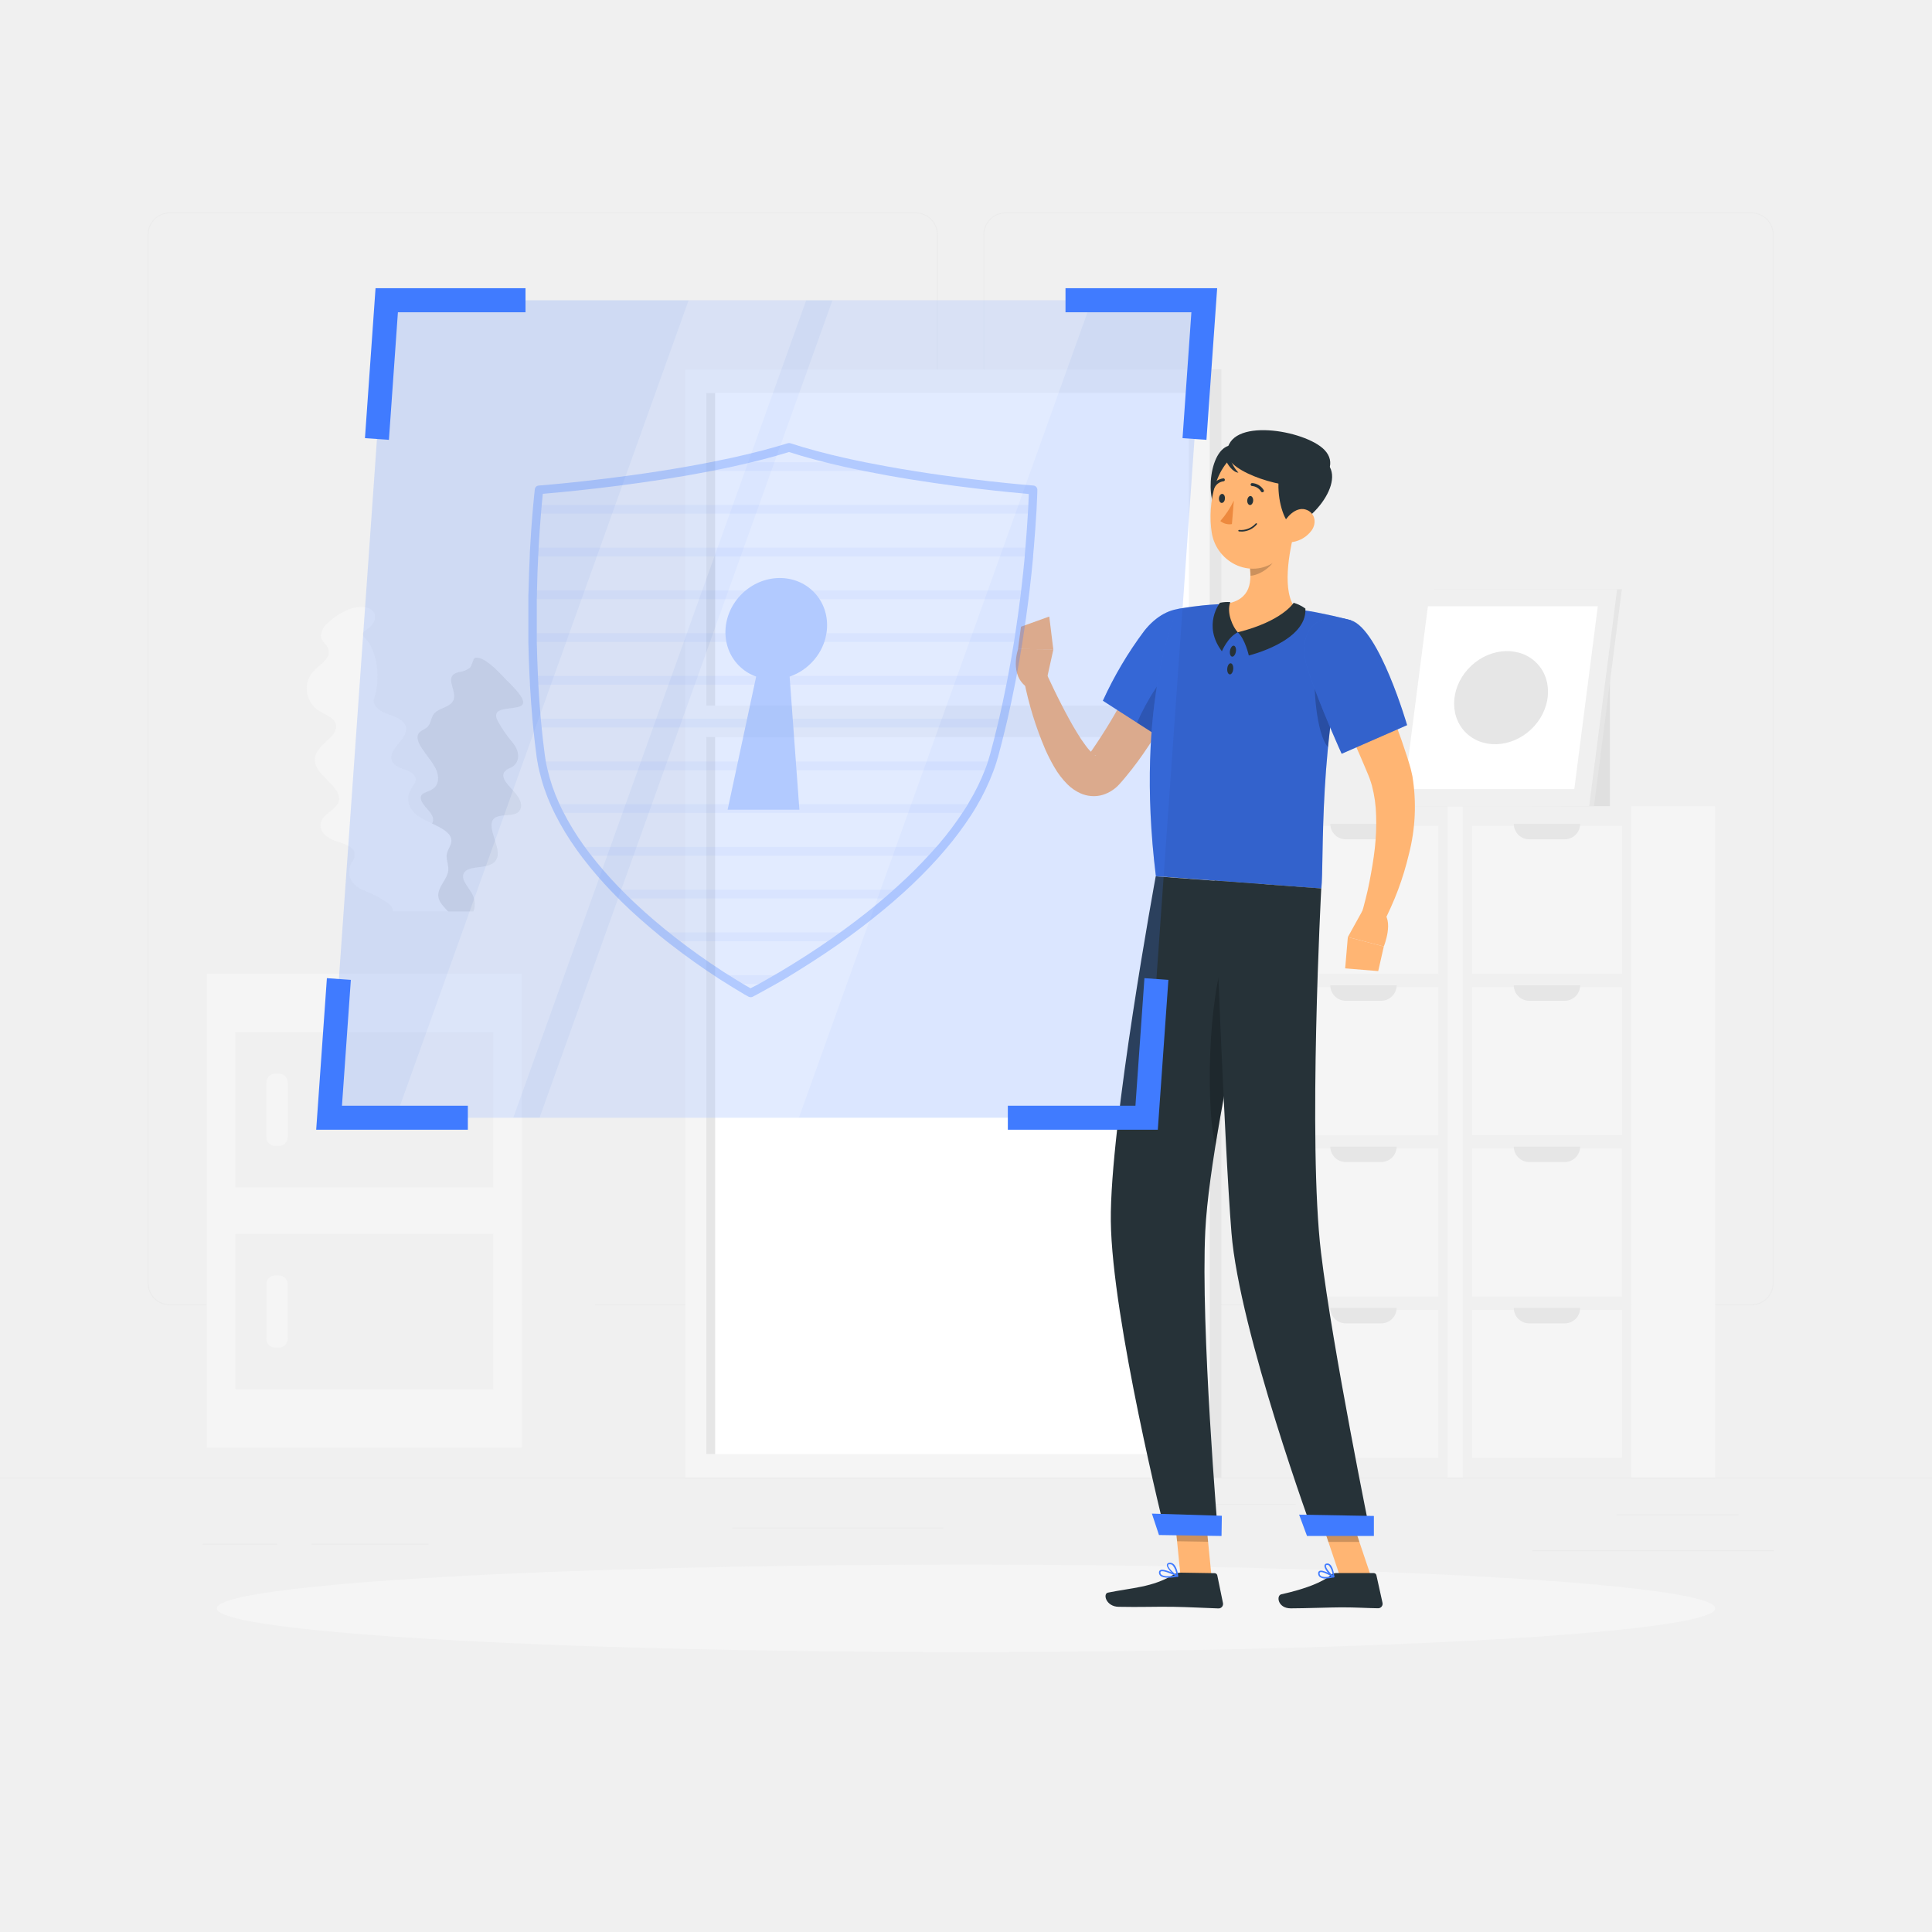
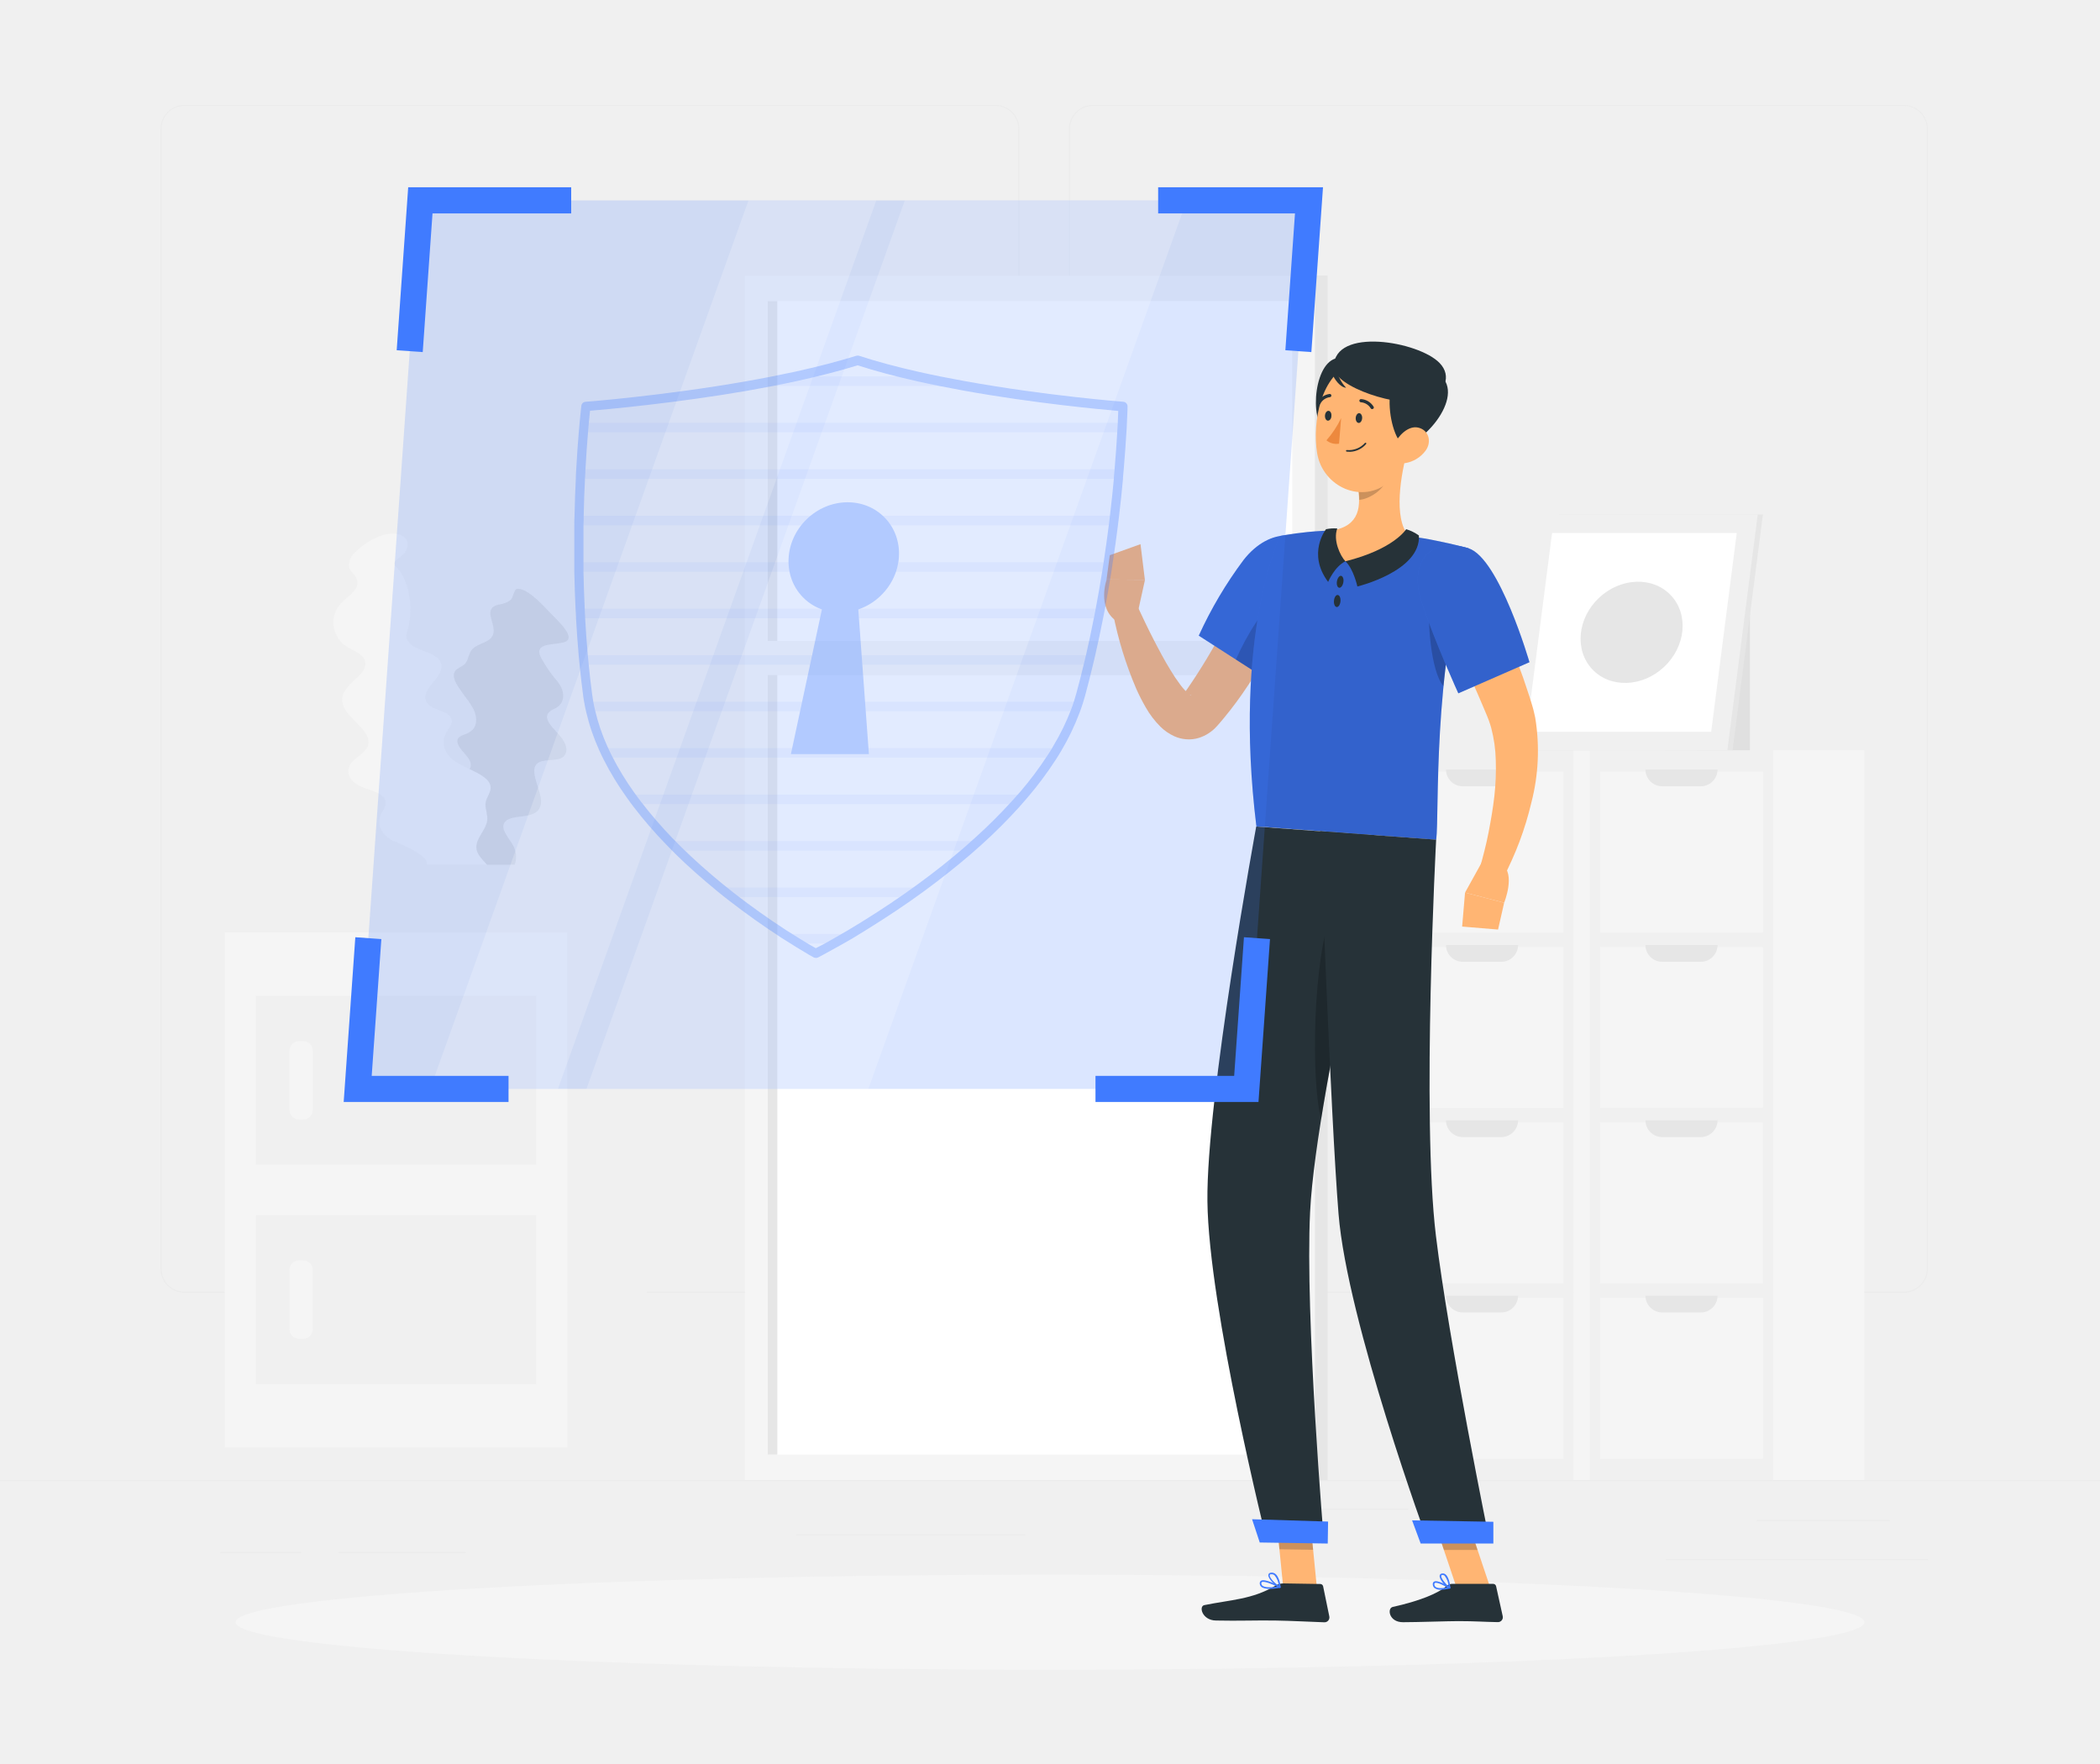
- <svg xmlns="http://www.w3.org/2000/svg" viewBox="0 0 500 500">
+ <svg xmlns="http://www.w3.org/2000/svg" viewBox="0 30 500 420">
  <g id="freepik--background-complete--inject-2">
    <rect y="382.4" width="500" height="0.25" style="fill:#ebebeb" />
    <path d="M237,337.8H43.91a5.71,5.71,0,0,1-5.7-5.71V60.66A5.71,5.71,0,0,1,43.91,55H237a5.71,5.71,0,0,1,5.71,5.71V332.09A5.71,5.71,0,0,1,237,337.8ZM43.91,55.2a5.46,5.46,0,0,0-5.45,5.46V332.09a5.46,5.46,0,0,0,5.45,5.46H237a5.47,5.47,0,0,0,5.46-5.46V60.66A5.47,5.47,0,0,0,237,55.2Z" style="fill:#ebebeb" />
    <path d="M453.31,337.8H260.21a5.72,5.72,0,0,1-5.71-5.71V60.66A5.72,5.72,0,0,1,260.21,55h193.1A5.71,5.71,0,0,1,459,60.66V332.09A5.71,5.71,0,0,1,453.31,337.8ZM260.21,55.2a5.47,5.47,0,0,0-5.46,5.46V332.09a5.47,5.47,0,0,0,5.46,5.46h193.1a5.47,5.47,0,0,0,5.46-5.46V60.66a5.47,5.47,0,0,0-5.46-5.46Z" style="fill:#ebebeb" />
    <rect x="418.33" y="391.92" width="31.57" height="0.25" style="fill:#ebebeb" />
    <rect x="301.93" y="389.21" width="33.41" height="0.25" style="fill:#ebebeb" />
    <rect x="396.59" y="401.21" width="62.43" height="0.25" style="fill:#ebebeb" />
    <rect x="52.46" y="399.53" width="19.23" height="0.25" style="fill:#ebebeb" />
    <rect x="80.6" y="399.53" width="30.29" height="0.25" style="fill:#ebebeb" />
    <rect x="189.58" y="395.31" width="54.56" height="0.25" style="fill:#ebebeb" />
    <rect x="265.98" y="273.74" width="173.76" height="43.56" transform="translate(648.38 -57.34) rotate(90)" style="fill:#f0f0f0" />
    <rect x="333.7" y="213.49" width="38.32" height="38.78" transform="translate(585.74 -119.99) rotate(90)" style="fill:#f5f5f5" />
    <path d="M361.45,213.21H344.28a4,4,0,0,0,4,4h9.22A4,4,0,0,0,361.45,213.21Z" style="fill:#e6e6e6" />
    <rect x="333.7" y="255.25" width="38.32" height="38.78" transform="translate(627.5 -78.22) rotate(90)" style="fill:#f5f5f5" />
    <rect x="333.7" y="297.01" width="38.32" height="38.78" transform="translate(669.26 -36.46) rotate(90)" style="fill:#f5f5f5" />
    <rect x="333.7" y="338.78" width="38.32" height="38.78" transform="translate(711.03 5.3) rotate(90)" style="fill:#f5f5f5" />
    <path d="M361.45,255H344.28a4,4,0,0,0,4,4h9.22A4,4,0,0,0,361.45,255Z" style="fill:#e6e6e6" />
    <path d="M361.45,296.73H344.28a4,4,0,0,0,4,4h9.22A4,4,0,0,0,361.45,296.73Z" style="fill:#e6e6e6" />
    <path d="M361.45,338.49H344.28a4,4,0,0,0,4,4h9.22A4,4,0,0,0,361.45,338.49Z" style="fill:#e6e6e6" />
    <rect x="298.64" y="284.64" width="173.76" height="21.76" transform="translate(681.04 -90) rotate(90)" style="fill:#f5f5f5" />
    <rect x="313.48" y="273.74" width="173.76" height="43.56" transform="translate(695.87 -104.83) rotate(90)" style="fill:#f0f0f0" />
    <rect x="381.19" y="213.49" width="38.32" height="38.78" transform="translate(633.23 -167.48) rotate(90)" style="fill:#f5f5f5" />
    <path d="M408.94,213.21H391.77a4,4,0,0,0,4,4H405A4,4,0,0,0,408.94,213.21Z" style="fill:#e6e6e6" />
    <rect x="381.19" y="255.25" width="38.32" height="38.78" transform="translate(674.99 -125.72) rotate(90)" style="fill:#f5f5f5" />
    <rect x="381.19" y="297.01" width="38.32" height="38.78" transform="translate(716.76 -83.95) rotate(90)" style="fill:#f5f5f5" />
    <rect x="381.19" y="338.78" width="38.32" height="38.78" transform="translate(758.52 -42.19) rotate(90)" style="fill:#f5f5f5" />
    <path d="M408.94,255H391.77a4,4,0,0,0,4,4H405A4,4,0,0,0,408.94,255Z" style="fill:#e6e6e6" />
    <path d="M408.94,296.73H391.77a4,4,0,0,0,4,4H405A4,4,0,0,0,408.94,296.73Z" style="fill:#e6e6e6" />
    <path d="M408.94,338.49H391.77a4,4,0,0,0,4,4H405A4,4,0,0,0,408.94,338.49Z" style="fill:#e6e6e6" />
    <rect x="346.13" y="284.64" width="173.76" height="21.76" transform="translate(728.53 -137.49) rotate(90)" style="fill:#f5f5f5" />
    <rect x="403.94" y="173.94" width="12.72" height="34.7" style="fill:#e0e0e0" />
    <polygon points="364 208.64 412.52 208.64 419.74 152.49 371.22 152.49 364 208.64" style="fill:#e6e6e6" />
    <polygon points="358.46 208.64 411.28 208.64 418.51 152.49 365.68 152.49 358.46 208.64" style="fill:#f0f0f0" />
    <polygon points="407.43 204.22 413.51 156.91 369.54 156.91 363.45 204.22 407.43 204.22" style="fill:#fff" />
    <ellipse cx="388.48" cy="180.56" rx="12.85" ry="11.3" transform="translate(-18.41 314.58) rotate(-43.16)" style="fill:#e6e6e6" />
    <rect x="180.4" y="95.61" width="135.7" height="286.79" transform="translate(496.5 478.01) rotate(180)" style="fill:#e6e6e6" />
    <rect x="177.39" y="95.61" width="135.7" height="286.79" transform="translate(490.47 478.01) rotate(180)" style="fill:#f5f5f5" />
    <rect x="107.92" y="176.57" width="274.63" height="124.87" transform="translate(484.24 -6.23) rotate(90)" style="fill:#fff" />
    <rect x="46.62" y="237.86" width="274.63" height="2.28" transform="translate(422.94 55.07) rotate(90)" style="fill:#e6e6e6" />
    <rect x="179.62" y="182.6" width="131.22" height="8.16" transform="translate(490.47 373.36) rotate(180)" style="fill:#f5f5f5" />
    <rect x="135.11" y="252" width="18.91" height="122.63" transform="translate(289.13 626.63) rotate(180)" style="fill:#f0f0f0" />
    <rect x="57.12" y="374.63" width="93.27" height="7.77" transform="translate(207.51 757.03) rotate(180)" style="fill:#f0f0f0" />
    <rect x="53.49" y="252" width="81.62" height="122.63" style="fill:#f5f5f5" />
    <rect x="60.92" y="267.09" width="66.75" height="40.22" style="fill:#f0f0f0" />
    <rect x="60.92" y="319.32" width="66.75" height="40.22" style="fill:#f0f0f0" />
    <rect x="62.36" y="284.44" width="18.68" height="5.52" rx="2.26" transform="translate(358.9 215.51) rotate(90)" style="fill:#f5f5f5" />
    <rect x="62.36" y="336.67" width="18.68" height="5.52" rx="2.26" transform="translate(411.12 267.73) rotate(90)" style="fill:#f5f5f5" />
    <path d="M134.73,182.73c-2.11,1.06-7.86-.08-5.95,3.81a33,33,0,0,0,3.93,5.7c2.14,2.64,1.74,5.51-.79,6.55a3.12,3.12,0,0,0-1.4,1c-1.16,1.67,1.59,3.91,2.94,5.58s1.89,3.31.9,4.56-3.4.86-5.22,1.28c-4.39,1,.12,7-.34,10.15-.32,2.12-2.05,2.72-4.39,3-1.91.24-4.46.41-4.57,2.37-.09,1.7,2.12,3.62,2.7,5.4a5.57,5.57,0,0,1-.43,4.7,5.13,5.13,0,0,1-3.44,2.25c-2.17.46-5.45,0-5.61,2.43-.07,1.09.69,2.06.16,3.07a3.49,3.49,0,0,1-2.54,1.5,18.64,18.64,0,0,1-6.26-.11c-2.55-.47-6.31-2.72-4.93-4.88a2.94,2.94,0,0,1,2-1.13c.61-.13,2.39.06,2.62-.35s-.38-2-.41-2.58a12.24,12.24,0,0,1,.74-4.68,14.33,14.33,0,0,1,3.29-5.21c.61-.61,1.57-1.06,1.69-1.95a4.3,4.3,0,0,0-1-2.74c-1-1.38-2.49-2.69-3-4.16-.86-2.3,1.22-3,3.14-3.56,1.75-.47,4-1.08,3.45-3.2-.43-1.53-2.35-2.78-2.93-4.27-.78-2,1.11-2.07,2.46-2.79,1.76-.93,2.2-2.58,1.57-4.68-1-3.45-7.39-8.33-4.15-10.58.83-.57,1.59-.76,2.09-1.62s.6-2.06,1.29-2.89c1.09-1.32,3.35-1.54,4.53-2.77,2.42-2.51-2.81-7,2-8a5.67,5.67,0,0,0,2.79-1.15c.44-.41.79-2.38,1.28-2.52,2.19-.61,6.14,3.64,7.38,4.95C131.68,176.76,137.27,181.46,134.73,182.73Z" style="fill:#e0e0e0" />
    <path d="M97.18,241.32c1.3-2.41,7-4.81,3.21-7.6a31.62,31.62,0,0,0-6.52-3.4c-3.3-1.38-4.47-4.56-2.8-7.19a4,4,0,0,0,.71-1.87c.14-2.43-3.49-3-5.57-3.88s-3.45-2.22-3.23-4.12c.23-2.09,2.53-3,3.91-4.55,3.34-3.75-3.88-7.14-5.13-10.61-.85-2.37.35-4,2.26-5.81,1.55-1.44,3.71-3.2,2.75-5.27-.82-1.8-3.8-2.39-5.26-3.86a7.06,7.06,0,0,1-2.14-5.07,6.53,6.53,0,0,1,1.83-4.44c1.67-1.82,4.82-3.37,3.65-6-.53-1.16-1.72-1.68-1.79-3a4.45,4.45,0,0,1,1.45-3.12,18.72,18.72,0,0,1,5.58-3.77c2.5-1.1,7-1.14,7,1.93a3.76,3.76,0,0,1-1.14,2.39c-.47.51-2.14,1.41-2.12,2s1.41,1.81,1.74,2.39a15.78,15.78,0,0,1,1.85,5.25,19.7,19.7,0,0,1-.11,7.38c-.21,1-.82,2.06-.45,3.05a4.68,4.68,0,0,0,2.4,2.15c1.59.8,3.63,1.2,4.9,2.37,2,1.83.55,3.87-.87,5.6-1.29,1.57-3,3.62-1.33,5.42,1.2,1.3,3.56,1.38,4.87,2.55,1.75,1.57.13,2.82-.68,4.39-1,2-.56,4,1.12,5.76,2.78,2.89,11,4,9.32,8.26-.42,1.1-1,1.77-1,2.95s.57,2.49.41,3.77c-.26,2-2.13,3.66-2.52,5.65-.79,4.07,6.21,5.39,2.57,9.44a6.92,6.92,0,0,0-1.84,2.92c-.17.68.57,2.92.21,3.37-1.6,2-7.36.09-9.15-.49C103.07,245.53,95.63,244.19,97.18,241.32Z" style="fill:#f5f5f5" />
    <path d="M82.62,235.89S83.31,252,109.68,252s27.07-16.11,27.07-16.11Z" style="fill:#f0f0f0" />
  </g>
  <g id="freepik--Shadow--inject-2">
    <ellipse id="freepik--path--inject-2" cx="250" cy="416.24" rx="193.89" ry="11.32" style="fill:#f5f5f5" />
  </g>
  <g id="freepik--Character--inject-2">
    <polygon points="313.54 408.01 305.52 407.89 303.67 389.27 311.7 389.39 313.54 408.01" style="fill:#ffb573" />
    <polygon points="354.83 408.04 346.81 408.04 340.56 389.45 348.58 389.45 354.83 408.04" style="fill:#ffb573" />
    <path d="M345.74,407.11h9.78a.71.71,0,0,1,.69.55l1.58,7.14a1.16,1.16,0,0,1-1.17,1.42c-3.15-.05-5.45-.24-9.41-.24-2.44,0-9.8.26-13.17.26s-3.81-3.33-2.43-3.64c6.18-1.35,10.84-3.21,12.82-5A2,2,0,0,1,345.74,407.11Z" style="fill:#263238" />
    <path d="M305.59,407l8.76.14a.7.7,0,0,1,.68.55l1.47,7.16a1.16,1.16,0,0,1-1.17,1.41c-3.17-.1-7.73-.36-11.71-.42-4.64-.07-8.66.12-14.11,0-3.29-.05-4.15-3.39-2.77-3.67,6.3-1.28,11.43-1.35,16.91-4.61A3.74,3.74,0,0,1,305.59,407Z" style="fill:#263238" />
    <path d="M310.52,168.83a180.15,180.15,0,0,1-8.47,16.48c-1.55,2.67-3.17,5.32-4.93,7.92a87.35,87.35,0,0,1-5.68,7.69l-.79.94-.4.47c-.14.16-.23.28-.51.57a9.67,9.67,0,0,1-4.26,2.78,8,8,0,0,1-3.15.33,8.4,8.4,0,0,1-2.71-.7,11.54,11.54,0,0,1-3.33-2.29,21.32,21.32,0,0,1-3.5-4.6,46.9,46.9,0,0,1-2.27-4.46A88.79,88.79,0,0,1,265,176l5.76-1.79c1.23,2.62,2.5,5.33,3.83,7.91s2.69,5.16,4.16,7.53A37.71,37.71,0,0,0,281,193a13.29,13.29,0,0,0,2.2,2.36c.3.23.53.28.41.18a1.51,1.51,0,0,0-.54-.17,2.47,2.47,0,0,0-.93.07c-.6.19-.69.33-.62.2l1.11-1.53a141.54,141.54,0,0,0,8.86-14.69c2.75-5.11,5.43-10.45,7.94-15.62Z" style="fill:#ffb573" />
    <path d="M313.86,163.8c2.16,7.36-13.07,27.43-13.07,27.43l-15.37-9.88a97.81,97.81,0,0,1,10.65-18C302.36,155.28,311.48,155.72,313.86,163.8Z" style="fill:#407BFF" />
    <path d="M313.86,163.8c2.16,7.36-13.07,27.43-13.07,27.43l-15.37-9.88a97.81,97.81,0,0,1,10.65-18C302.36,155.28,311.48,155.72,313.86,163.8Z" style="opacity:0.2" />
    <path d="M304.49,172.44c-3.16,1.35-7.81,9-10.23,14.6l6.52,4.19a122.8,122.8,0,0,0,9.8-15.36C308.52,173.61,306.16,171.73,304.49,172.44Z" style="opacity:0.2" />
    <path d="M270.62,177.09l2-9.05-9.13-.07s-2.44,6.8,2.47,10Z" style="fill:#ffb573" />
    <polygon points="271.55 159.56 264.23 162.19 263.46 167.97 272.59 168.04 271.55 159.56" style="fill:#ffb573" />
    <polygon points="303.68 389.27 304.63 398.87 312.65 399 311.71 389.4 303.68 389.27" style="opacity:0.2" />
    <polygon points="348.58 389.46 340.56 389.46 343.78 399.04 351.81 399.04 348.58 389.46" style="opacity:0.2" />
    <path d="M349.64,160.54c-8.65,30.49-6.9,62.85-7.68,69.4-6.28-.45-29.93-2.22-42.82-3.18-5.62-45.69,5.62-69.16,5.62-69.16s2.76-.53,6.5-.92c1.17-.12,2.44-.22,3.76-.29.73,0,1.47-.07,2.22-.08a160.25,160.25,0,0,1,18.2,1.35c1.14.14,2.3.32,3.43.5s2.06.37,3,.56C346.27,159.59,349.64,160.54,349.64,160.54Z" style="fill:#407BFF" />
    <path d="M349.64,160.54c-8.65,30.49-6.9,62.85-7.68,69.4-6.28-.45-29.93-2.22-42.82-3.18-5.62-45.69,5.62-69.16,5.62-69.16s2.76-.53,6.5-.92c1.17-.12,2.44-.22,3.76-.29.73,0,1.47-.07,2.22-.08a160.25,160.25,0,0,1,18.2,1.35c1.14.14,2.3.32,3.43.5s2.06.37,3,.56C346.27,159.59,349.64,160.54,349.64,160.54Z" style="opacity:0.2" />
    <path d="M340.5,173.62c-.77,2.95.11,16.41,3.19,19.73.42-4.31,1-8.81,1.72-13.41Z" style="opacity:0.2" />
    <path d="M335.16,137c-1.58,5.77-3.53,16.42.28,20.63-3.42,2.93-7.85,6.27-14.82,6s-5.41-5-3.38-7.35c6.64-1.08,6.84-5.94,6-10.57Z" style="fill:#ffb573" />
    <path d="M334.8,156s-2.88,4.75-14.46,7.64c1.92,1.78,2.85,6,2.85,6S338.3,166,337.84,157.5A10.16,10.16,0,0,0,334.8,156Z" style="fill:#263238" />
    <path d="M316.22,168.55s1.52-3.66,4.12-4.91c-1.21-1.25-3-5-1.94-7.81a9.42,9.42,0,0,0-2.68.17S311.14,161.77,316.22,168.55Z" style="fill:#263238" />
    <path d="M319.84,168.66c-.13.78-.59,1.36-1,1.28s-.66-.77-.52-1.55.6-1.37,1-1.29S320,167.87,319.84,168.66Z" style="fill:#263238" />
    <path d="M319.16,173.16c-.07.8-.47,1.41-.9,1.37s-.72-.71-.65-1.5.47-1.41.9-1.37S319.23,172.37,319.16,173.16Z" style="fill:#263238" />
    <path d="M330.32,140.59l-7,5.15a17.42,17.42,0,0,1,.32,3.27c2.53-.18,6.16-2.66,6.62-5.25A9.18,9.18,0,0,0,330.32,140.59Z" style="opacity:0.2" />
    <path d="M319.1,115.21c-6.24-.14-7.5,14.94-3.45,17.57S330.78,115.46,319.1,115.21Z" style="fill:#263238" />
    <path d="M336.51,128.27c-1.07,7.89-1.3,12.57-5.61,16.34-6.48,5.67-16,1.31-17.3-6.74-1.17-7.25.78-18.94,8.78-21.52A10.86,10.86,0,0,1,336.51,128.27Z" style="fill:#ffb573" />
    <path d="M335.38,136c-4,2.11-8.62-19.73,2-18.59C350.72,118.83,343.41,131.79,335.38,136Z" style="fill:#263238" />
    <path d="M317.57,117.36c0,4.89,15.87,9.75,21.31,8.08s6.81-6,3.89-9C337.83,111.27,317.57,107.78,317.57,117.36Z" style="fill:#263238" />
    <path d="M318.21,118a9.35,9.35,0,0,0,2.29,4.32c-1.42-.08-2.83-2.09-3.28-3.26S318.21,118,318.21,118Z" style="fill:#263238" />
    <path d="M339.44,137.28a7.55,7.55,0,0,1-4.95,3c-2.63.38-3.6-2.06-2.58-4.36.92-2.07,3.39-4.76,5.89-4.08S340.88,135.29,339.44,137.28Z" style="fill:#ffb573" />
    <path d="M301.65,397l13.59.21s-4.54-53.69-3.31-78.67c.37-7.6,1.9-18.23,3.9-29.62,2.54-14.36,3.76-20.08,7-38.22,2.34-12.94,4.42-21.81,4.42-21.81l-28.15-2.1S287.2,291.47,287.48,316C287.76,341.43,301.65,397,301.65,397Z" style="fill:#263238" />
    <path d="M317.38,246c-5.06,12.6-5.16,42.12-2.83,50.43.4-2.46.83-5,1.28-7.54,2.54-14.36,3.76-20.08,7-38.22.06-.36.13-.71.19-1.06A19.5,19.5,0,0,0,317.38,246Z" style="opacity:0.2" />
    <path d="M314.33,227.89s2.48,67.69,4.37,91.13C320.76,344.7,340,397.18,340,397.18h14.7s-9.81-48-12.82-73c-3.43-28.4.06-94.26.06-94.26Z" style="fill:#263238" />
    <polygon points="338.25 397.5 355.56 397.5 355.56 392.33 336.21 391.99 338.25 397.5" style="fill:#407BFF" />
    <polygon points="299.94 397.26 316.13 397.51 316.21 392.28 298.11 391.72 299.94 397.26" style="fill:#407BFF" />
    <path d="M324.32,129.59c-.05.65-.43,1.15-.85,1.11s-.73-.58-.68-1.22.43-1.14.85-1.11S324.37,129,324.32,129.59Z" style="fill:#263238" />
    <path d="M317,129.05c0,.65-.43,1.14-.85,1.11s-.72-.58-.68-1.22.43-1.15.86-1.12S317.07,128.4,317,129.05Z" style="fill:#263238" />
    <path d="M319.32,129.54a23.31,23.31,0,0,1-3.5,5.3,3.72,3.72,0,0,0,3,.8Z" style="fill:#ed893e" />
    <path d="M321.46,137.57a5.28,5.28,0,0,0,3.8-1.84.19.19,0,0,0,0-.27.2.2,0,0,0-.27,0,5.12,5.12,0,0,1-4.32,1.69.19.19,0,0,0-.2.17.19.19,0,0,0,.17.21A6,6,0,0,0,321.46,137.57Z" style="fill:#263238" />
    <path d="M326.75,127.4a.32.32,0,0,0,.18-.06.37.37,0,0,0,.11-.52,3.77,3.77,0,0,0-3-1.8.38.38,0,1,0,0,.76h0a3,3,0,0,1,2.33,1.45A.38.38,0,0,0,326.75,127.4Z" style="fill:#263238" />
    <path d="M314.06,126.31a.4.4,0,0,0,.31-.19,3,3,0,0,1,2.27-1.56.37.37,0,0,0,.35-.4.37.37,0,0,0-.39-.36,3.82,3.82,0,0,0-2.89,1.93.38.38,0,0,0,.14.52A.42.42,0,0,0,314.06,126.31Z" style="fill:#263238" />
    <path d="M343.08,408.52a9.67,9.67,0,0,0,2.1-.29.2.2,0,0,0,.15-.16.21.21,0,0,0-.09-.19c-.29-.18-2.88-1.77-3.77-1.32a.62.62,0,0,0-.33.54,1.17,1.17,0,0,0,.4,1A2.44,2.44,0,0,0,343.08,408.52Zm1.55-.56c-1.36.27-2.41.22-2.85-.15a.76.76,0,0,1-.26-.68.25.25,0,0,1,.12-.23C342.1,406.66,343.58,407.35,344.63,408Z" style="fill:#407BFF" />
    <path d="M345.14,408.23a.19.19,0,0,0,.1,0,.2.2,0,0,0,.09-.17c0-.1-.2-2.42-1.13-3.18a1,1,0,0,0-.81-.24h0a.61.61,0,0,0-.61.49c-.17.9,1.44,2.66,2.27,3.11ZM343.52,405a.62.62,0,0,1,.43.17,4.49,4.49,0,0,1,.95,2.51c-.82-.63-1.85-2-1.75-2.48,0-.05,0-.17.28-.2h.09Z" style="fill:#407BFF" />
    <path d="M304.78,408.06a.2.2,0,0,0,.13-.16.19.19,0,0,0-.1-.19c-.36-.2-3.56-1.88-4.54-1.36a.62.62,0,0,0-.32.51h0a1.06,1.06,0,0,0,.34.93c.86.79,3.17.51,4.47.27Zm-4.26-1.4c.6-.2,2.34.49,3.61,1.12-1.78.27-3.1.17-3.59-.27a.72.72,0,0,1-.22-.62.22.22,0,0,1,.13-.2Z" style="fill:#407BFF" />
    <path d="M304.78,408.06l.05,0a.17.17,0,0,0,.08-.17c0-.09-.19-2.26-1.2-3.11a1.35,1.35,0,0,0-1-.34h0c-.53,0-.68.3-.72.52-.16.9,1.73,2.67,2.69,3.12A.23.23,0,0,0,304.78,408.06Zm-2.28-3.24.2,0h0a1,1,0,0,1,.77.26,4.45,4.45,0,0,1,1,2.49c-1-.61-2.26-2-2.17-2.54C302.33,405,302.34,404.87,302.5,404.82Zm.18-.22Z" style="fill:#407BFF" />
    <path d="M351.7,165.54c2.8,5.62,5.31,11.24,7.62,17,1.17,2.88,2.25,5.81,3.31,8.76.52,1.49,1,3,1.5,4.48l.36,1.13.39,1.3c.28.89.44,1.78.65,2.66a49.08,49.08,0,0,1-.92,20.23,76.58,76.58,0,0,1-2.81,9.24c-.57,1.5-1.18,3-1.83,4.43s-1.31,2.87-2.12,4.37l-5.53-2.4c.77-2.73,1.55-5.68,2.1-8.55s1.06-5.77,1.38-8.63a59,59,0,0,0,.34-8.46,33.24,33.24,0,0,0-1.1-7.83c-.19-.59-.34-1.21-.57-1.77-.12-.29-.19-.53-.34-.88l-.42-1c-.56-1.37-1.17-2.74-1.75-4.11-1.17-2.76-2.44-5.49-3.66-8.24l-7.55-16.43Z" style="fill:#ffb573" />
    <path d="M349.64,160.54c7.32,2.3,14.52,27.13,14.52,27.13l-16.94,7.41s-5.48-12-8.64-21.4C335.15,163.43,340.76,157.76,349.64,160.54Z" style="fill:#407BFF" />
    <path d="M349.64,160.54c7.32,2.3,14.52,27.13,14.52,27.13l-16.94,7.41s-5.48-12-8.64-21.4C335.15,163.43,340.76,157.76,349.64,160.54Z" style="opacity:0.2" />
    <path d="M352.77,235.39l-3.95,7.13,9.31,2.42s2.81-6.91-.51-9.11Z" style="fill:#ffb573" />
    <polygon points="348.13 250.61 356.68 251.32 358.13 244.94 348.82 242.52 348.13 250.61" style="fill:#ffb573" />
  </g>
  <g id="freepik--Shield--inject-2">
    <polygon points="296.75 289.27 85.17 289.27 100.09 77.7 311.67 77.7 296.75 289.27" style="fill:#407BFF;opacity:0.19" />
    <polygon points="132.84 289.27 102.41 289.27 178.22 77.7 208.65 77.7 132.84 289.27" style="fill:#fff;opacity:0.2" />
    <polygon points="206.75 289.27 139.63 289.27 215.44 77.7 282.56 77.7 206.75 289.27" style="fill:#fff;opacity:0.2" />
    <polygon points="100.65 113.83 94.45 113.39 97.19 74.59 136 74.59 136 80.81 102.98 80.81 100.65 113.83" style="fill:#407BFF" />
    <polygon points="121.08 292.38 81.83 292.38 84.6 253.15 90.8 253.59 88.5 286.16 121.08 286.16 121.08 292.38" style="fill:#407BFF" />
    <polygon points="312.23 113.83 306.04 113.39 308.33 80.81 275.75 80.81 275.75 74.59 315 74.59 312.23 113.83" style="fill:#407BFF" />
    <polygon points="299.64 292.38 260.83 292.38 260.83 286.16 293.85 286.16 296.18 253.15 302.38 253.59 299.64 292.38" style="fill:#407BFF" />
    <g style="opacity:0.3">
      <path d="M194.25,258.07a1.25,1.25,0,0,1-.53-.13c-.06,0-1.53-.84-4-2.36-1-.63-2.26-1.4-3.63-2.27-4.35-2.83-8.54-5.81-12.47-8.86-1-.74-1.9-1.5-2.87-2.28-3.62-3-7-5.94-9.94-8.86-.76-.76-1.51-1.52-2.26-2.3a100.83,100.83,0,0,1-7.68-8.89c-.58-.75-1.14-1.52-1.69-2.3a68.79,68.79,0,0,1-5.43-8.93c-.38-.75-.76-1.54-1.11-2.33a48.37,48.37,0,0,1-3.06-9c-.18-.71-.34-1.48-.48-2.34-.11-.56-.2-1.15-.27-1.73-.31-2.29-.57-4.62-.82-7.14-.08-.75-.15-1.51-.22-2.26-.26-3-.48-5.93-.64-8.85V177c0-.66-.08-1.32-.11-2-.14-2.88-.24-5.85-.3-8.83l0-2.27c0-3.15,0-6.12,0-8.83,0-.76,0-1.52.05-2.27.07-3.26.18-6.23.31-8.83v-.17c0-.72.06-1.42.1-2.11.18-3.22.39-6.27.61-8.83.07-.87.13-1.61.2-2.27.23-2.52.4-3.93.4-3.93a1.09,1.09,0,0,1,1-1c.18,0,18.63-1.43,38.28-4.89,4-.7,7.86-1.46,11.52-2.25,5.39-1.18,10.32-2.46,14.67-3.81a1.1,1.1,0,0,1,.67,0c4.15,1.36,8.9,2.64,14.12,3.81,3.55.8,7.31,1.55,11.2,2.25,19.16,3.46,37.41,4.88,37.59,4.89a1.09,1.09,0,0,1,1,1.12s0,1.4-.15,3.93c0,.67-.07,1.43-.12,2.27-.15,2.57-.37,5.62-.64,8.83-.06.64-.12,1.28-.18,1.95l0,.33c-.23,2.61-.55,5.58-.93,8.82-.09.77-.18,1.52-.28,2.28-.34,2.72-.75,5.69-1.23,8.82l-.34,2.26c-.48,3-1,6-1.54,8.84-.12.64-.25,1.29-.38,1.94l-.07.34c-.57,2.9-1.2,5.88-1.88,8.83l-.54,2.28c-.61,2.52-1.2,4.85-1.82,7.13-.17.59-.34,1.17-.52,1.75-.27.85-.53,1.61-.81,2.33a56.71,56.71,0,0,1-4.32,9c-.45.77-.93,1.55-1.43,2.31a84.25,84.25,0,0,1-6.67,8.91c-.66.77-1.32,1.54-2,2.29a124.33,124.33,0,0,1-8.9,8.88q-1.29,1.16-2.58,2.28c-3.39,2.92-7.14,5.89-11.17,8.85-1.08.78-2.14,1.54-3.19,2.28-4.36,3.05-9,6-13.7,8.85-1.5.87-2.83,1.64-4,2.27-2.68,1.51-4.26,2.32-4.32,2.35A1.11,1.11,0,0,1,194.25,258.07ZM140.48,127.8c-.07.66-.17,1.66-.29,3-.07.66-.13,1.39-.19,2.19-.22,2.6-.43,5.63-.61,8.84,0,.68-.07,1.37-.11,2.09v.17c-.14,2.58-.24,5.53-.31,8.77,0,.74,0,1.49-.05,2.25,0,2.7,0,5.65,0,8.77l0,2.27c.06,2.95.16,5.9.3,8.75,0,.66.06,1.31.1,2l0,.3c.16,2.89.37,5.84.63,8.76.07.75.14,1.5.22,2.25.24,2.49.51,4.81.81,7.07.07.55.15,1.1.25,1.64.14.82.29,1.53.46,2.21a46.49,46.49,0,0,0,2.93,8.6c.34.75.69,1.5,1.06,2.22a67.23,67.23,0,0,0,5.26,8.66c.54.75,1.08,1.5,1.65,2.23a101.37,101.37,0,0,0,7.51,8.71c.74.76,1.48,1.51,2.23,2.25,2.92,2.87,6.21,5.8,9.78,8.72,1,.77,1.9,1.52,2.84,2.26,3.87,3,8,5.95,12.3,8.74,1.35.86,2.56,1.62,3.59,2.24,1.59,1,2.77,1.66,3.4,2,.67-.35,2-1,3.72-2,1.13-.63,2.44-1.39,3.92-2.26,4.68-2.79,9.24-5.73,13.55-8.75,1-.73,2.09-1.48,3.16-2.26,4-2.92,7.69-5.85,11-8.73.85-.74,1.7-1.49,2.54-2.26a122.33,122.33,0,0,0,8.76-8.72c.67-.74,1.32-1.48,2-2.23a81,81,0,0,0,6.5-8.68c.49-.74,1-1.49,1.38-2.23A54.7,54.7,0,0,0,255,199c.27-.69.52-1.41.77-2.22.18-.55.34-1.11.49-1.66.62-2.26,1.21-4.57,1.81-7.07.19-.75.36-1.5.54-2.25.67-2.93,1.3-5.88,1.86-8.76l.07-.35c.13-.64.25-1.28.37-1.92.54-2.84,1.06-5.79,1.53-8.77l.35-2.25c.47-3.11.88-6.06,1.22-8.77.1-.75.18-1.49.27-2.23.38-3.24.7-6.19.93-8.79l0-.33c.06-.66.12-1.31.17-1.94h0c.27-3.18.49-6.21.63-8.76.05-.84.09-1.59.13-2.26.05-1.22.09-2.18.11-2.83-4.16-.36-20.12-1.83-36.76-4.83-3.92-.71-7.71-1.47-11.29-2.27-5.15-1.16-9.85-2.42-14-3.76-4.33,1.34-9.21,2.6-14.53,3.76-3.68.8-7.58,1.56-11.6,2.27C160.8,126,144.45,127.47,140.48,127.8Z" style="fill:#407BFF" />
      <ellipse cx="200.9" cy="162.71" rx="13.59" ry="12.67" transform="translate(-56.65 185.18) rotate(-43.99)" style="fill:#407BFF" />
      <polygon points="203.78 167.29 200.57 167.29 197.37 167.29 188.31 209.55 206.88 209.55 203.78 167.29" style="fill:#407BFF" />
      <g style="opacity:0.2">
        <path d="M229.67,121.88H177.88c3.84-.68,7.73-1.43,11.56-2.27h29C222.15,120.45,225.93,121.2,229.67,121.88Z" style="fill:#407BFF" />
        <path d="M267.1,132.94H138.9c.06-.84.12-1.59.19-2.27H267.22C267.19,131.35,267.15,132.1,267.1,132.94Z" style="fill:#407BFF" />
        <path d="M266.46,141.73c-.06.74-.13,1.5-.2,2.28H138.18c0-.78.07-1.54.11-2.28Z" style="fill:#407BFF" />
        <path d="M265.33,152.8c-.09.75-.18,1.51-.28,2.27H137.82c0-.76,0-1.52.05-2.27Z" style="fill:#407BFF" />
        <path d="M263.83,163.87c-.12.75-.23,1.5-.35,2.26H137.83c0-.76,0-1.51,0-2.26Z" style="fill:#407BFF" />
        <path d="M262,174.93l-.45,2.27H138.25c0-.76-.09-1.52-.12-2.27Z" style="fill:#407BFF" />
        <path d="M259.63,186l-.54,2.26h-120c-.08-.75-.15-1.51-.22-2.26Z" style="fill:#407BFF" />
        <path d="M256.77,197.06c-.24.76-.5,1.52-.79,2.27H140.65c-.19-.75-.34-1.51-.47-2.27Z" style="fill:#407BFF" />
        <path d="M251.74,208.12c-.44.76-.92,1.53-1.4,2.27H144.73c-.38-.74-.74-1.51-1.08-2.27Z" style="fill:#407BFF" />
        <path d="M243.75,219.19c-.65.76-1.3,1.52-2,2.26h-90c-.58-.74-1.13-1.5-1.67-2.26Z" style="fill:#407BFF" />
        <path d="M232.93,230.25c-.85.77-1.7,1.53-2.56,2.27H161.58c-.75-.74-1.5-1.5-2.24-2.27Z" style="fill:#407BFF" />
        <path d="M219.27,241.31c-1.08.78-2.13,1.54-3.18,2.27H174.3c-.94-.73-1.89-1.49-2.86-2.27Z" style="fill:#407BFF" />
        <path d="M202.47,252.38c-1.49.87-2.81,1.63-3.94,2.26H190.3c-1-.63-2.26-1.39-3.62-2.26Z" style="fill:#407BFF" />
      </g>
    </g>
  </g>
</svg>
